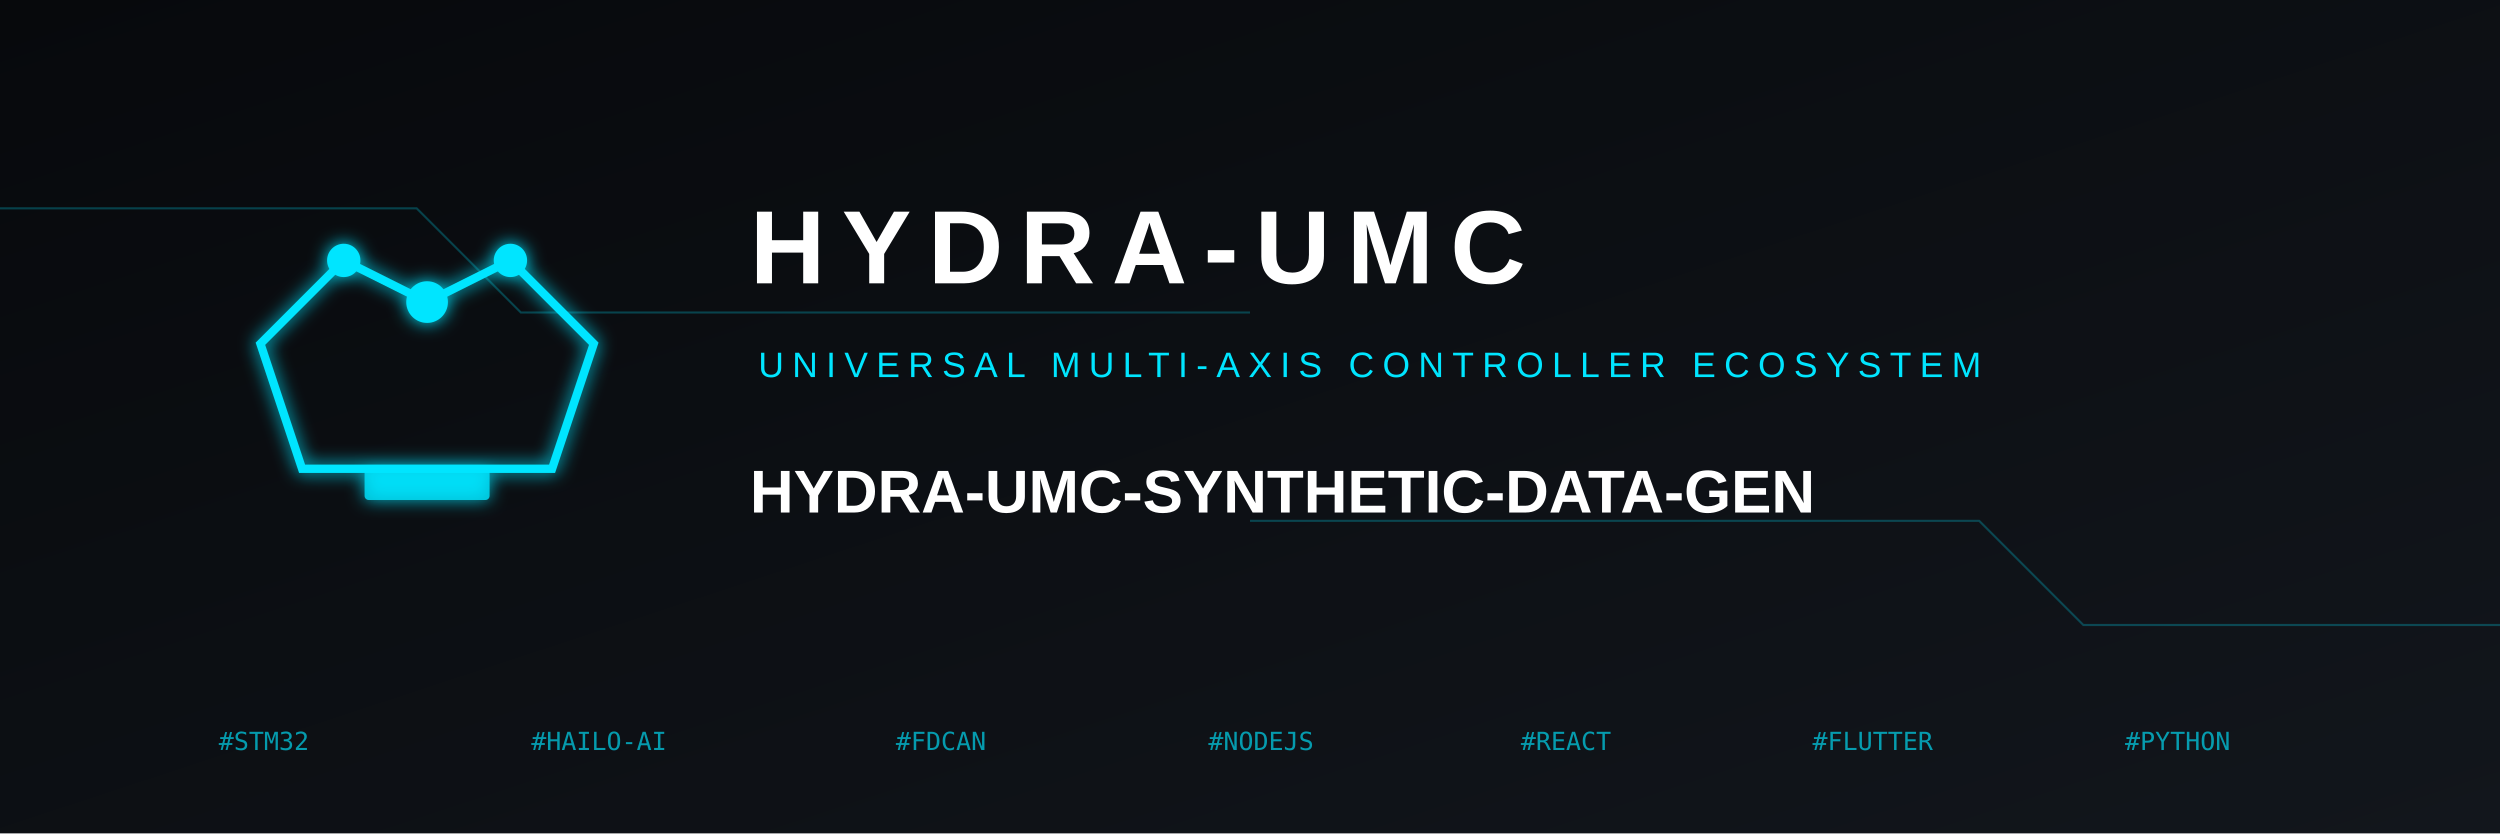
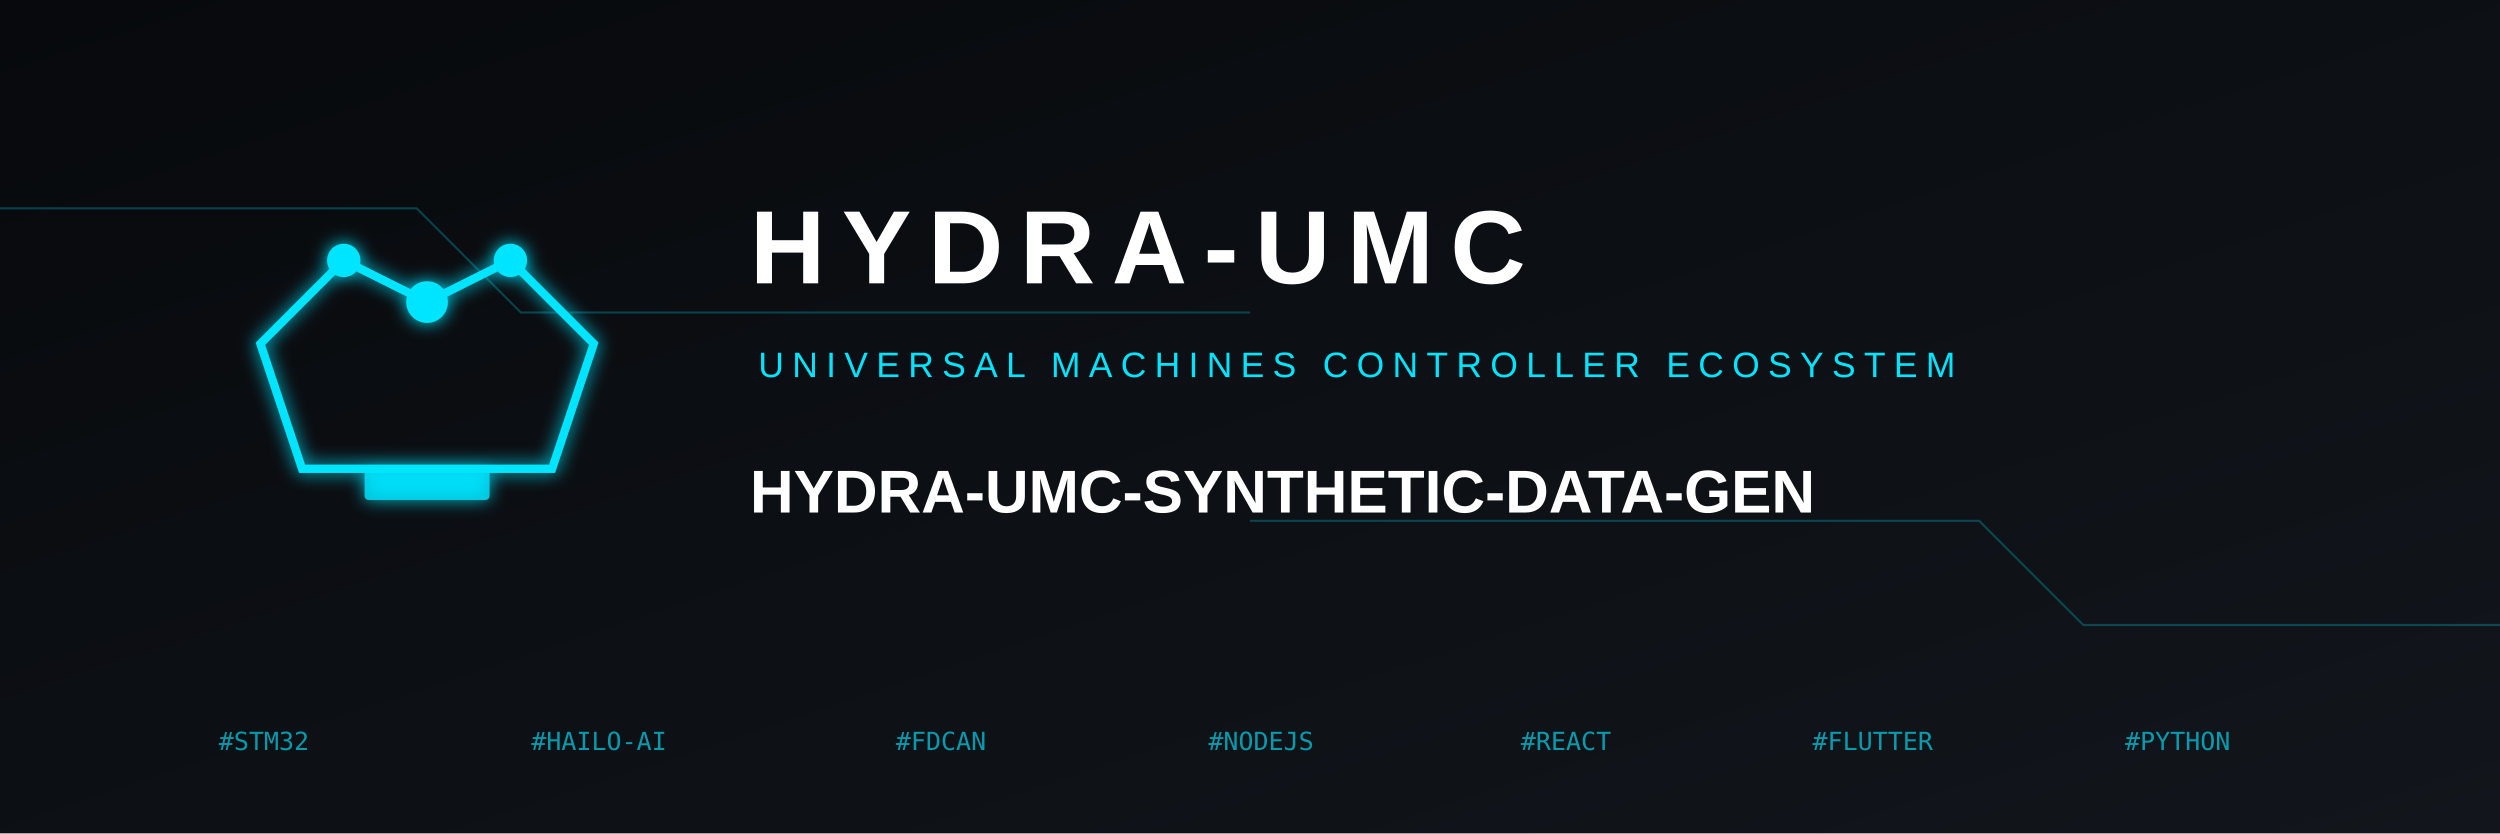
<svg xmlns="http://www.w3.org/2000/svg" viewBox="0 0 1200 400" role="img" aria-labelledby="title desc">
  <defs>
    <linearGradient id="bg" x1="0%" y1="0%" x2="100%" y2="100%">
      <stop stop-color="#07090C" />
      <stop offset="1" stop-color="#12161C" />
    </linearGradient>
    <filter id="g">
      <feGaussianBlur stdDeviation="4" result="b" />
      <feMerge>
        <feMergeNode in="b" />
        <feMergeNode in="SourceGraphic" />
      </feMerge>
    </filter>
  </defs>
  <rect width="1200" height="400" fill="url(#bg)" />
  <g fill="none" stroke="#00E5FF" stroke-width="1" opacity=".25">
    <path d="M0 100H200L250 150H600" />
    <path d="M1200 300H1000L950 250H600" />
  </g>
  <g transform="translate(205 185)" filter="url(#g)">
    <path d="M-60,40 -80,-20 -40,-60 0,-40 40,-60 80,-20 60,40Z" fill="none" stroke="#00E5FF" stroke-width="4" />
    <circle cy="-40" r="10" fill="#00E5FF" />
    <circle cx="-40" cy="-60" r="8" fill="#00E5FF" />
    <circle cx="40" cy="-60" r="8" fill="#00E5FF" />
    <rect x="-30" y="40" width="60" height="15" rx="2" fill="#00E5FF" opacity=".8" />
  </g>
  <text x="360" y="136" font-family="Arial,sans-serif" font-size="50" font-weight="bold" fill="#FFF" letter-spacing="8">HYDRA-UMC</text>
-   <text x="364" y="181" font-family="Arial,sans-serif" font-size="17" fill="#00E5FF" letter-spacing="4">UNIVERSAL MULTI-AXIS CONTROLLER ECOSYSTEM</text>
+   <text x="364" y="181" font-family="Arial,sans-serif" font-size="17" fill="#00E5FF" letter-spacing="4">UNIVERSAL MACHINES CONTROLLER ECOSYSTEM</text>
  <text x="360" y="246" font-family="Arial,sans-serif" font-size="29" font-weight="bold" fill="#FFF">HYDRA-UMC-SYNTHETIC-DATA-GEN</text>
  <g font-family="monospace" font-size="12" fill="#00E5FF" opacity=".65">
    <text x="105" y="360">#STM32</text>
    <text x="255" y="360">#HAILO-AI</text>
    <text x="430" y="360">#FDCAN</text>
    <text x="580" y="360">#NODEJS</text>
    <text x="730" y="360">#REACT</text>
    <text x="870" y="360">#FLUTTER</text>
    <text x="1020" y="360">#PYTHON</text>
  </g>
</svg>
